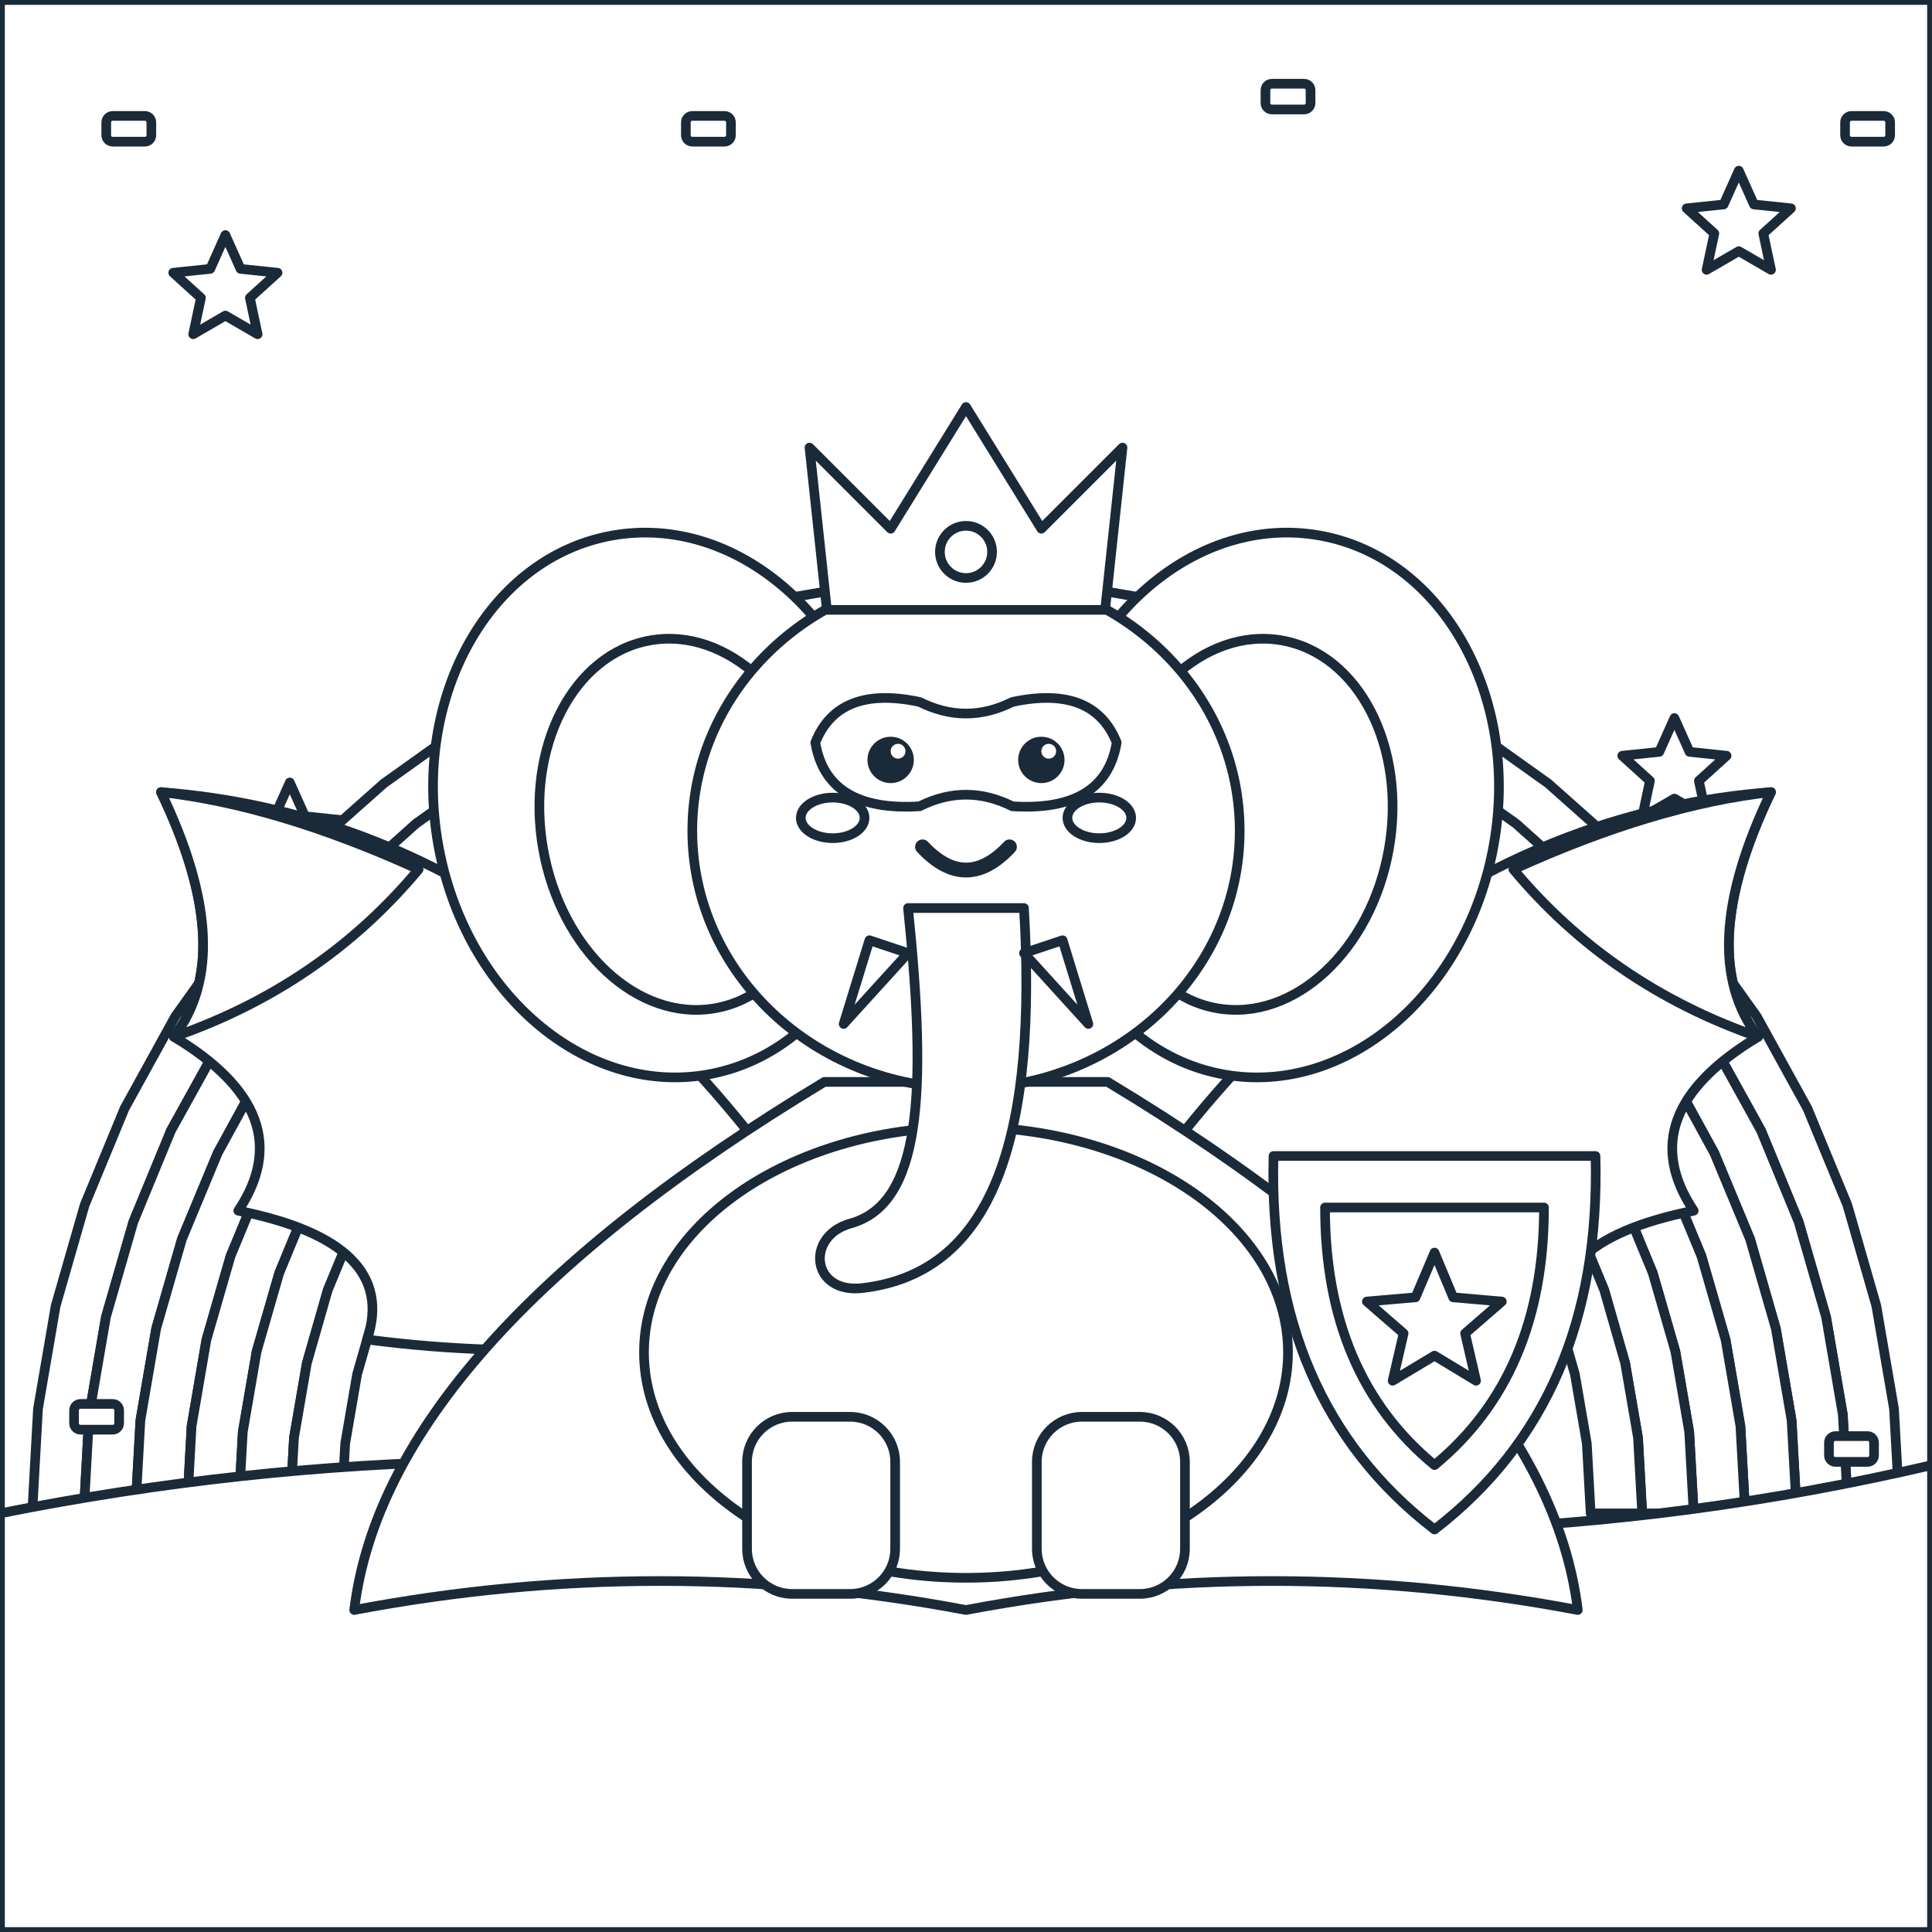
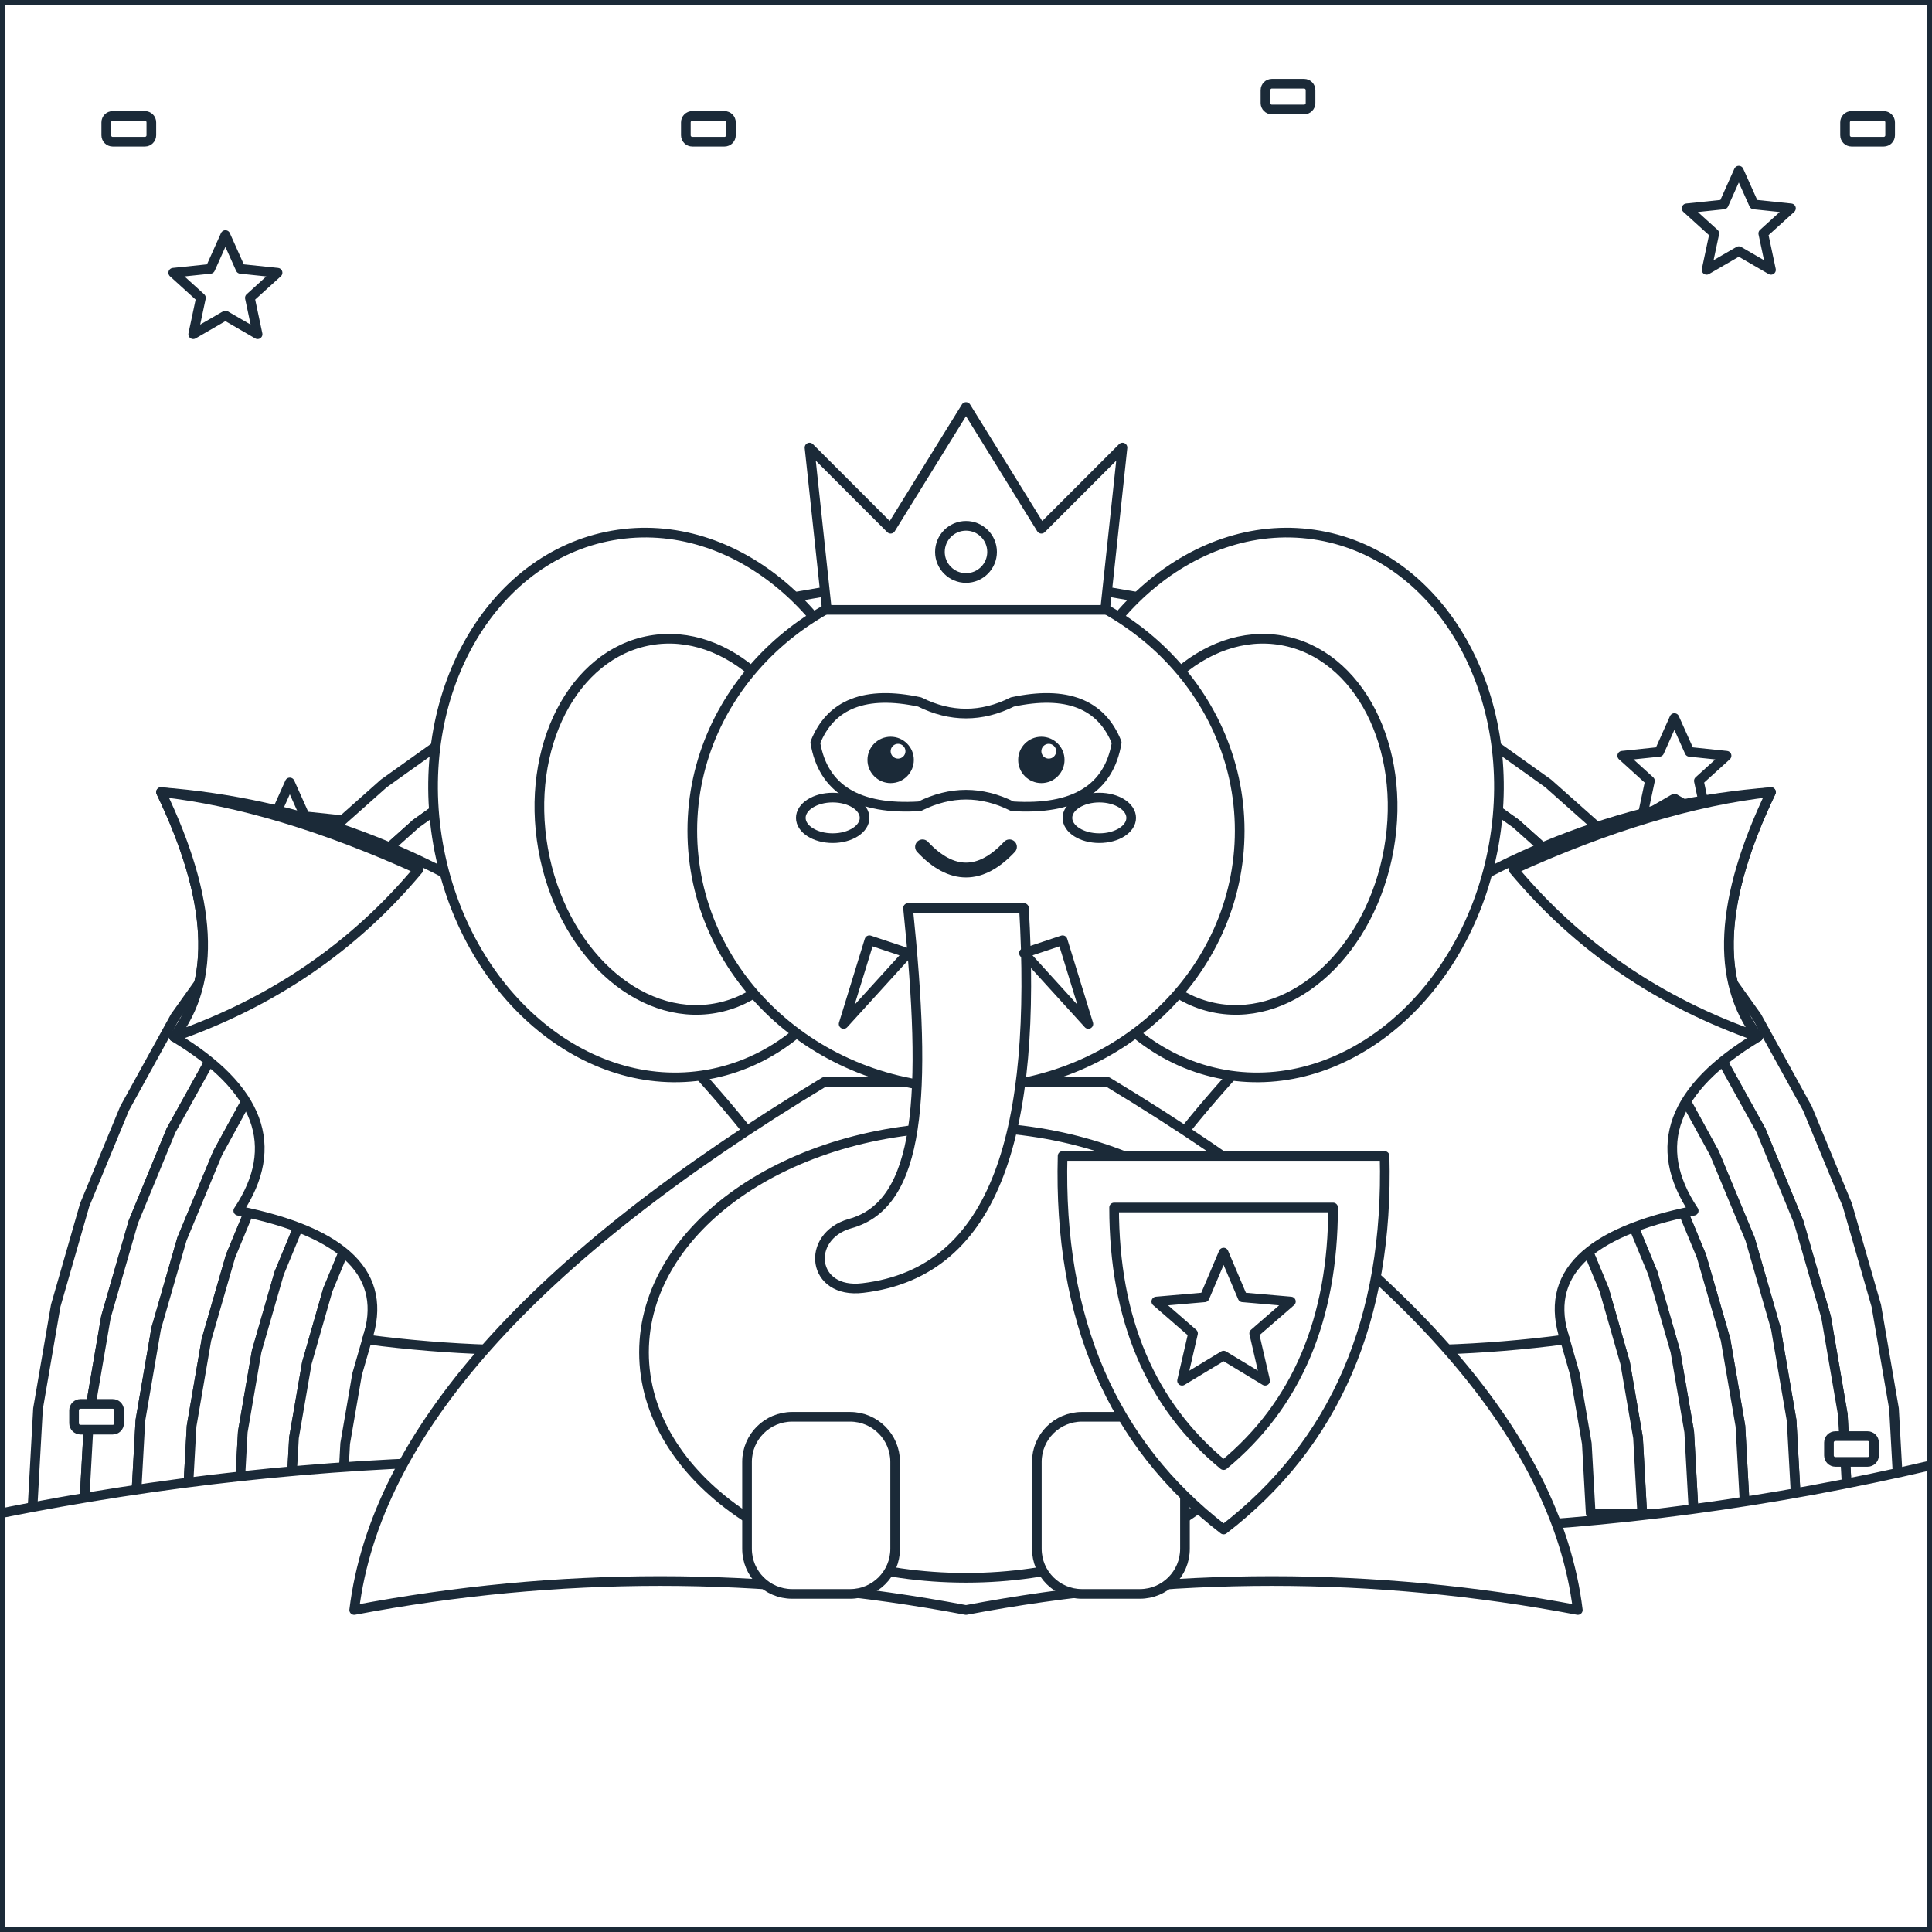
<svg xmlns="http://www.w3.org/2000/svg" viewBox="0 0 600 600" data-picture="voi-sieu-thu--the-s-giap-vang">
  <g class="scene-back">
    <rect x="0" y="0" width="600" height="600" rx="0" id="r-nen-troi" data-region="nen-troi" class="region" fill="#FFFFFF" stroke="#1B2A38" stroke-width="3" stroke-linejoin="round" />
    <polygon points="10,470 11.8,437.5 17.3,405.5 26.3,374.2 38.7,344.2 54.4,315.7 73.3,289.2 94.9,264.9 119.2,243.3 145.7,224.4 174.2,208.7 204.2,196.3 235.5,187.3 267.5,181.8 300,180 332.5,181.8 364.5,187.3 395.8,196.3 425.8,208.7 454.3,224.4 480.8,243.3 505.1,264.9 526.7,289.2 545.6,315.7 561.3,344.2 573.7,374.2 582.7,405.5 588.2,437.5 590,470 574,470 572.3,439.3 567.1,409 558.6,379.5 546.9,351.1 532,324.2 514.2,299.2 493.7,276.3 470.8,255.8 445.8,238 418.9,223.1 390.5,211.4 361,202.9 330.7,197.7 300,196 269.3,197.7 239,202.9 209.5,211.4 181.1,223.1 154.2,238 129.2,255.8 106.3,276.3 85.8,299.2 68,324.2 53.1,351.1 41.4,379.5 32.9,409 27.7,439.3 26,470" id="r-cau-vong-1" data-region="cau-vong-1" class="region" fill="#FFFFFF" stroke="#1B2A38" stroke-width="3" stroke-linejoin="round" />
    <polygon points="26,470 27.7,439.3 32.9,409 41.4,379.5 53.1,351.1 68,324.2 85.8,299.2 106.3,276.3 129.2,255.8 154.2,238 181.1,223.1 209.5,211.4 239,202.9 269.3,197.7 300,196 330.7,197.7 361,202.9 390.5,211.4 418.9,223.1 445.8,238 470.8,255.8 493.7,276.3 514.2,299.2 532,324.2 546.9,351.1 558.6,379.5 567.1,409 572.3,439.3 574,470 558,470 556.4,441.1 551.5,412.6 543.5,384.8 532.4,358.1 518.5,332.7 501.7,309.1 482.4,287.6 460.9,268.3 437.3,251.5 411.9,237.6 385.2,226.5 357.4,218.5 328.9,213.6 300,212 271.1,213.6 242.6,218.5 214.8,226.5 188.1,237.6 162.7,251.5 139.1,268.3 117.6,287.6 98.3,309.1 81.5,332.7 67.6,358.1 56.5,384.8 48.5,412.6 43.6,441.1 42,470" id="r-cau-vong-2" data-region="cau-vong-2" class="region" fill="#FFFFFF" stroke="#1B2A38" stroke-width="3" stroke-linejoin="round" />
    <polygon points="42,470 43.6,441.1 48.5,412.6 56.5,384.8 67.6,358.1 81.5,332.7 98.3,309.1 117.6,287.6 139.1,268.3 162.7,251.5 188.1,237.6 214.8,226.5 242.6,218.5 271.1,213.6 300,212 328.9,213.6 357.4,218.5 385.2,226.5 411.9,237.6 437.3,251.5 460.9,268.3 482.4,287.6 501.7,309.1 518.5,332.7 532.4,358.1 543.5,384.8 551.5,412.6 556.4,441.1 558,470 542,470 540.5,442.9 535.9,416.1 528.4,390.1 518,365 504.9,341.2 489.2,319.1 471.1,298.9 450.9,280.8 428.8,265.1 405,252 379.9,241.6 353.9,234.1 327.1,229.5 300,228 272.9,229.5 246.1,234.1 220.1,241.6 195,252 171.2,265.1 149.1,280.8 128.9,298.9 110.8,319.1 95.1,341.2 82,365 71.6,390.1 64.1,416.1 59.5,442.9 58,470" id="r-cau-vong-3" data-region="cau-vong-3" class="region" fill="#FFFFFF" stroke="#1B2A38" stroke-width="3" stroke-linejoin="round" />
    <polygon points="58,470 59.5,442.9 64.1,416.1 71.6,390.1 82,365 95.1,341.2 110.8,319.1 128.9,298.9 149.1,280.8 171.2,265.1 195,252 220.1,241.6 246.1,234.1 272.9,229.5 300,228 327.1,229.5 353.9,234.1 379.9,241.6 405,252 428.8,265.1 450.9,280.8 471.1,298.9 489.2,319.1 504.9,341.2 518,365 528.4,390.1 535.9,416.1 540.5,442.9 542,470 526,470 524.6,444.7 520.3,419.7 513.3,395.4 503.6,371.9 491.4,349.8 476.7,329.1 459.8,310.2 440.9,293.3 420.2,278.6 398.1,266.4 374.6,256.7 350.3,249.7 325.3,245.4 300,244 274.7,245.4 249.7,249.7 225.4,256.7 201.9,266.4 179.8,278.6 159.1,293.3 140.2,310.2 123.3,329.1 108.6,349.8 96.4,371.9 86.7,395.4 79.7,419.7 75.4,444.7 74,470" id="r-cau-vong-4" data-region="cau-vong-4" class="region" fill="#FFFFFF" stroke="#1B2A38" stroke-width="3" stroke-linejoin="round" />
    <polygon points="74,470 75.4,444.7 79.7,419.7 86.7,395.4 96.4,371.9 108.6,349.8 123.3,329.1 140.2,310.2 159.1,293.3 179.8,278.6 201.9,266.4 225.4,256.7 249.7,249.7 274.7,245.4 300,244 325.3,245.4 350.3,249.7 374.6,256.7 398.1,266.4 420.2,278.6 440.9,293.3 459.8,310.2 476.7,329.1 491.4,349.8 503.6,371.9 513.3,395.4 520.3,419.7 524.6,444.7 526,470 510,470 508.7,446.5 504.7,423.3 498.2,400.6 489.2,378.9 477.8,358.3 464.2,339.1 448.5,321.5 430.9,305.8 411.7,292.2 391.1,280.8 369.4,271.8 346.7,265.3 323.5,261.3 300,260 276.5,261.3 253.3,265.3 230.6,271.8 208.9,280.8 188.3,292.2 169.1,305.8 151.5,321.5 135.8,339.1 122.2,358.3 110.8,378.9 101.8,400.6 95.3,423.3 91.3,446.5 90,470" id="r-cau-vong-5" data-region="cau-vong-5" class="region" fill="#FFFFFF" stroke="#1B2A38" stroke-width="3" stroke-linejoin="round" />
    <polygon points="90,470 91.3,446.5 95.3,423.3 101.8,400.6 110.8,378.9 122.2,358.3 135.8,339.1 151.5,321.5 169.1,305.8 188.3,292.2 208.9,280.8 230.6,271.8 253.3,265.3 276.5,261.3 300,260 323.5,261.3 346.7,265.3 369.4,271.8 391.1,280.8 411.7,292.2 430.9,305.8 448.5,321.5 464.2,339.1 477.8,358.3 489.2,378.9 498.2,400.6 504.7,423.3 508.7,446.5 510,470 494,470 492.8,448.3 489.1,426.8 483.1,405.9 474.8,385.8 464.3,366.8 451.7,349 437.2,332.8 421,318.3 403.2,305.7 384.2,295.2 364.1,286.9 343.2,280.9 321.7,277.2 300,276 278.3,277.2 256.8,280.9 235.9,286.9 215.8,295.2 196.8,305.7 179,318.3 162.8,332.8 148.3,349 135.7,366.8 125.2,385.8 116.9,405.9 110.9,426.8 107.2,448.3 106,470" id="r-cau-vong-6" data-region="cau-vong-6" class="region" fill="#FFFFFF" stroke="#1B2A38" stroke-width="3" stroke-linejoin="round" />
    <polygon points="70,73 74.7,83.5 86.2,84.7 77.6,92.5 80,103.8 70,98 60,103.8 62.4,92.5 53.8,84.7 65.3,83.5" id="r-sao-lap-lanh-1" data-region="sao-lap-lanh-1" class="region" fill="#FFFFFF" stroke="#1B2A38" stroke-width="3" stroke-linejoin="round" />
    <polygon points="540,53 544.7,63.5 556.2,64.7 547.6,72.5 550,83.8 540,78 530,83.8 532.4,72.5 523.8,64.7 535.3,63.5" id="r-sao-lap-lanh-2" data-region="sao-lap-lanh-2" class="region" fill="#FFFFFF" stroke="#1B2A38" stroke-width="3" stroke-linejoin="round" />
    <polygon points="520,223 524.7,233.5 536.2,234.7 527.6,242.5 530,253.8 520,248 510,253.8 512.4,242.5 503.8,234.7 515.3,233.5" id="r-sao-lap-lanh-3" data-region="sao-lap-lanh-3" class="region" fill="#FFFFFF" stroke="#1B2A38" stroke-width="3" stroke-linejoin="round" />
    <polygon points="90,243 94.7,253.5 106.2,254.7 97.6,262.5 100,273.8 90,268 80,273.8 82.4,262.5 73.8,254.7 85.3,253.5" id="r-sao-lap-lanh-4" data-region="sao-lap-lanh-4" class="region" fill="#FFFFFF" stroke="#1B2A38" stroke-width="3" stroke-linejoin="round" />
    <path d="M 0 470 Q 150 440 300 465 Q 450 490 600 455 L 600 600 L 0 600 Z" id="r-nen-dat" data-region="nen-dat" class="region" fill="#FFFFFF" stroke="#1B2A38" stroke-width="3" stroke-linejoin="round" />
  </g>
  <g id="subject" class="subject anim-bounce">
    <path d="M 270 406 Q 180 256 50 246 Q 74 296 54 322 Q 94 346 74 376 Q 124 386 114 416 Q 190 426 270 406 Z" id="r-canh-trai" data-region="canh-trai" class="region" fill="#FFFFFF" stroke="#1B2A38" stroke-width="3" stroke-linejoin="round" />
    <path d="M 130 270 Q 86 250 50 246 Q 74 296 54 322 Q 100 306 130 270 Z" id="r-canh-trai-dau" data-region="canh-trai-dau" class="region" fill="#FFFFFF" stroke="#1B2A38" stroke-width="3" stroke-linejoin="round" />
    <path d="M 330 406 Q 420 256 550 246 Q 526 296 546 322 Q 506 346 526 376 Q 476 386 486 416 Q 410 426 330 406 Z" id="r-canh-phai" data-region="canh-phai" class="region" fill="#FFFFFF" stroke="#1B2A38" stroke-width="3" stroke-linejoin="round" />
    <path d="M 470 270 Q 514 250 550 246 Q 526 296 546 322 Q 500 306 470 270 Z" id="r-canh-phai-dau" data-region="canh-phai-dau" class="region" fill="#FFFFFF" stroke="#1B2A38" stroke-width="3" stroke-linejoin="round" />
    <path d="M 256 336 L 344 336 Q 480 418 490 500 Q 395 482 300 500 Q 205 482 110 500 Q 120 418 256 336 Z" id="r-ao-choang" data-region="ao-choang" class="region" fill="#FFFFFF" stroke="#1B2A38" stroke-width="3" stroke-linejoin="round" />
    <ellipse cx="205" cy="250" rx="70" ry="85" transform="rotate(-10 205 250)" id="r-tai-trai" data-region="tai-trai" class="region" fill="#FFFFFF" stroke="#1B2A38" stroke-width="3" stroke-linejoin="round" />
    <ellipse cx="212" cy="256" rx="44" ry="58" transform="rotate(-10 212 256)" id="r-trong-tai-trai" data-region="trong-tai-trai" class="region" fill="#FFFFFF" stroke="#1B2A38" stroke-width="3" stroke-linejoin="round" />
    <ellipse cx="395" cy="250" rx="70" ry="85" transform="rotate(10 395 250)" id="r-tai-phai" data-region="tai-phai" class="region" fill="#FFFFFF" stroke="#1B2A38" stroke-width="3" stroke-linejoin="round" />
    <ellipse cx="388" cy="256" rx="44" ry="58" transform="rotate(10 388 256)" id="r-trong-tai-phai" data-region="trong-tai-phai" class="region" fill="#FFFFFF" stroke="#1B2A38" stroke-width="3" stroke-linejoin="round" />
    <ellipse cx="300" cy="420" rx="100" ry="70" id="r-than" data-region="than" class="region" fill="#FFFFFF" stroke="#1B2A38" stroke-width="3" stroke-linejoin="round" />
    <rect x="232" y="440" width="46" height="55" rx="14" id="r-chan-trai" data-region="chan-trai" class="region" fill="#FFFFFF" stroke="#1B2A38" stroke-width="3" stroke-linejoin="round" />
    <rect x="322" y="440" width="46" height="55" rx="14" id="r-chan-phai" data-region="chan-phai" class="region" fill="#FFFFFF" stroke="#1B2A38" stroke-width="3" stroke-linejoin="round" />
    <ellipse cx="300" cy="258" rx="85" ry="80" id="r-dau" data-region="dau" class="region" fill="#FFFFFF" stroke="#1B2A38" stroke-width="3" stroke-linejoin="round" />
    <path d="M 282 282 L 318 282 C 322 350 310 395 268 400 C 252 402 250 384 264 380 C 286 374 288 340 282 282 Z" id="r-voi" data-region="voi" class="region" fill="#FFFFFF" stroke="#1B2A38" stroke-width="3" stroke-linejoin="round" />
    <polygon points="270,292 282,296 262,318" id="r-nga-trai" data-region="nga-trai" class="region" fill="#FFFFFF" stroke="#1B2A38" stroke-width="3" stroke-linejoin="round" />
    <polygon points="330,292 318,296 338,318" id="r-nga-phai" data-region="nga-phai" class="region" fill="#FFFFFF" stroke="#1B2A38" stroke-width="3" stroke-linejoin="round" />
    <path d="M 253.2 230.6 Q 260.4 212.6 285.6 218 Q 300 225.2 314.4 218 Q 339.6 212.6 346.8 230.6 Q 343.2 252.2 314.4 250.4 Q 300 243.2 285.6 250.4 Q 256.8 252.2 253.2 230.6 Z" id="r-mat-na" data-region="mat-na" class="region" fill="#FFFFFF" stroke="#1B2A38" stroke-width="3" stroke-linejoin="round" />
    <g class="deco" pointer-events="none">
      <circle cx="276.6" cy="236" r="7.2" fill="#1B2A38" />
    </g>
    <g class="deco" pointer-events="none">
      <circle cx="323.4" cy="236" r="7.2" fill="#1B2A38" />
    </g>
    <g class="deco" pointer-events="none">
      <circle cx="278.9" cy="233.3" r="2.3" fill="#FFFFFF" />
    </g>
    <g class="deco" pointer-events="none">
      <circle cx="325.7" cy="233.3" r="2.3" fill="#FFFFFF" />
    </g>
    <ellipse cx="258.6" cy="254" rx="9.9" ry="6.3" id="r-ma-trai" data-region="ma-trai" class="region" fill="#FFFFFF" stroke="#1B2A38" stroke-width="3" stroke-linejoin="round" />
    <ellipse cx="341.4" cy="254" rx="9.9" ry="6.3" id="r-ma-phai" data-region="ma-phai" class="region" fill="#FFFFFF" stroke="#1B2A38" stroke-width="3" stroke-linejoin="round" />
    <g class="deco" pointer-events="none">
      <path d="M 286.5 263 Q 300 277.4 313.5 263" fill="none" stroke="#1B2A38" stroke-width="4.6" stroke-linecap="round" stroke-linejoin="round" />
    </g>
    <polygon points="256.8,189.4 251.4,139 276.6,164.2 300,126.4 323.4,164.2 348.6,139 343.2,189.4" id="r-vuong-mien" data-region="vuong-mien" class="region" fill="#FFFFFF" stroke="#1B2A38" stroke-width="3" stroke-linejoin="round" />
    <ellipse cx="300" cy="171.4" rx="8.1" ry="8.1" id="r-vuong-mien-ngoc" data-region="vuong-mien-ngoc" class="region" fill="#FFFFFF" stroke="#1B2A38" stroke-width="3" stroke-linejoin="round" />
-     <path d="M 395.5 359 L 495.5 359 Q 497.5 435 445.5 475 Q 393.5 435 395.5 359 Z" id="r-khien" data-region="khien" class="region" fill="#FFFFFF" stroke="#1B2A38" stroke-width="3" stroke-linejoin="round" />
-     <path d="M 411.5 375 L 479.5 375 Q 479.5 427 445.5 455 Q 411.5 427 411.5 375 Z" id="r-khien-vien" data-region="khien-vien" class="region" fill="#FFFFFF" stroke="#1B2A38" stroke-width="3" stroke-linejoin="round" />
-     <polygon points="445.5,389 451.3,402.9 466.4,404.2 455,414.1 458.4,428.8 445.5,421 432.5,428.8 435.9,414.1 424.5,404.2 439.6,402.9" id="r-khien-sao" data-region="khien-sao" class="region" fill="#FFFFFF" stroke="#1B2A38" stroke-width="3" stroke-linejoin="round" />
+     <path d="M 330 359 L 430 359 Q 432 435 380 475 Q 328 435 330 359 Z" id="r-khien" data-region="khien" class="region" fill="#FFFFFF" stroke="#1B2A38" stroke-width="3" stroke-linejoin="round" />
+     <path d="M 346 375 L 414 375 Q 414 427 380 455 Q 346 427 346 375 Z" id="r-khien-vien" data-region="khien-vien" class="region" fill="#FFFFFF" stroke="#1B2A38" stroke-width="3" stroke-linejoin="round" />
+     <polygon points="380,389 385.9,402.9 400.9,404.2 389.5,414.1 392.9,428.8 380,421 367.1,428.8 370.5,414.1 359.1,404.2 374.1,402.9" id="r-khien-sao" data-region="khien-sao" class="region" fill="#FFFFFF" stroke="#1B2A38" stroke-width="3" stroke-linejoin="round" />
  </g>
  <g class="scene-front">
    <rect x="33" y="36" width="14" height="8" rx="2" id="r-hoa-giay-1" data-region="hoa-giay-1" class="region" fill="#FFFFFF" stroke="#1B2A38" stroke-width="3" stroke-linejoin="round" />
    <rect x="213" y="36" width="14" height="8" rx="2" id="r-hoa-giay-2" data-region="hoa-giay-2" class="region" fill="#FFFFFF" stroke="#1B2A38" stroke-width="3" stroke-linejoin="round" />
    <rect x="393" y="26" width="14" height="8" rx="2" id="r-hoa-giay-3" data-region="hoa-giay-3" class="region" fill="#FFFFFF" stroke="#1B2A38" stroke-width="3" stroke-linejoin="round" />
    <rect x="573" y="36" width="14" height="8" rx="2" id="r-hoa-giay-4" data-region="hoa-giay-4" class="region" fill="#FFFFFF" stroke="#1B2A38" stroke-width="3" stroke-linejoin="round" />
    <rect x="23" y="436" width="14" height="8" rx="2" id="r-hoa-giay-5" data-region="hoa-giay-5" class="region" fill="#FFFFFF" stroke="#1B2A38" stroke-width="3" stroke-linejoin="round" />
    <rect x="568" y="446" width="14" height="8" rx="2" id="r-hoa-giay-6" data-region="hoa-giay-6" class="region" fill="#FFFFFF" stroke="#1B2A38" stroke-width="3" stroke-linejoin="round" />
  </g>
</svg>
